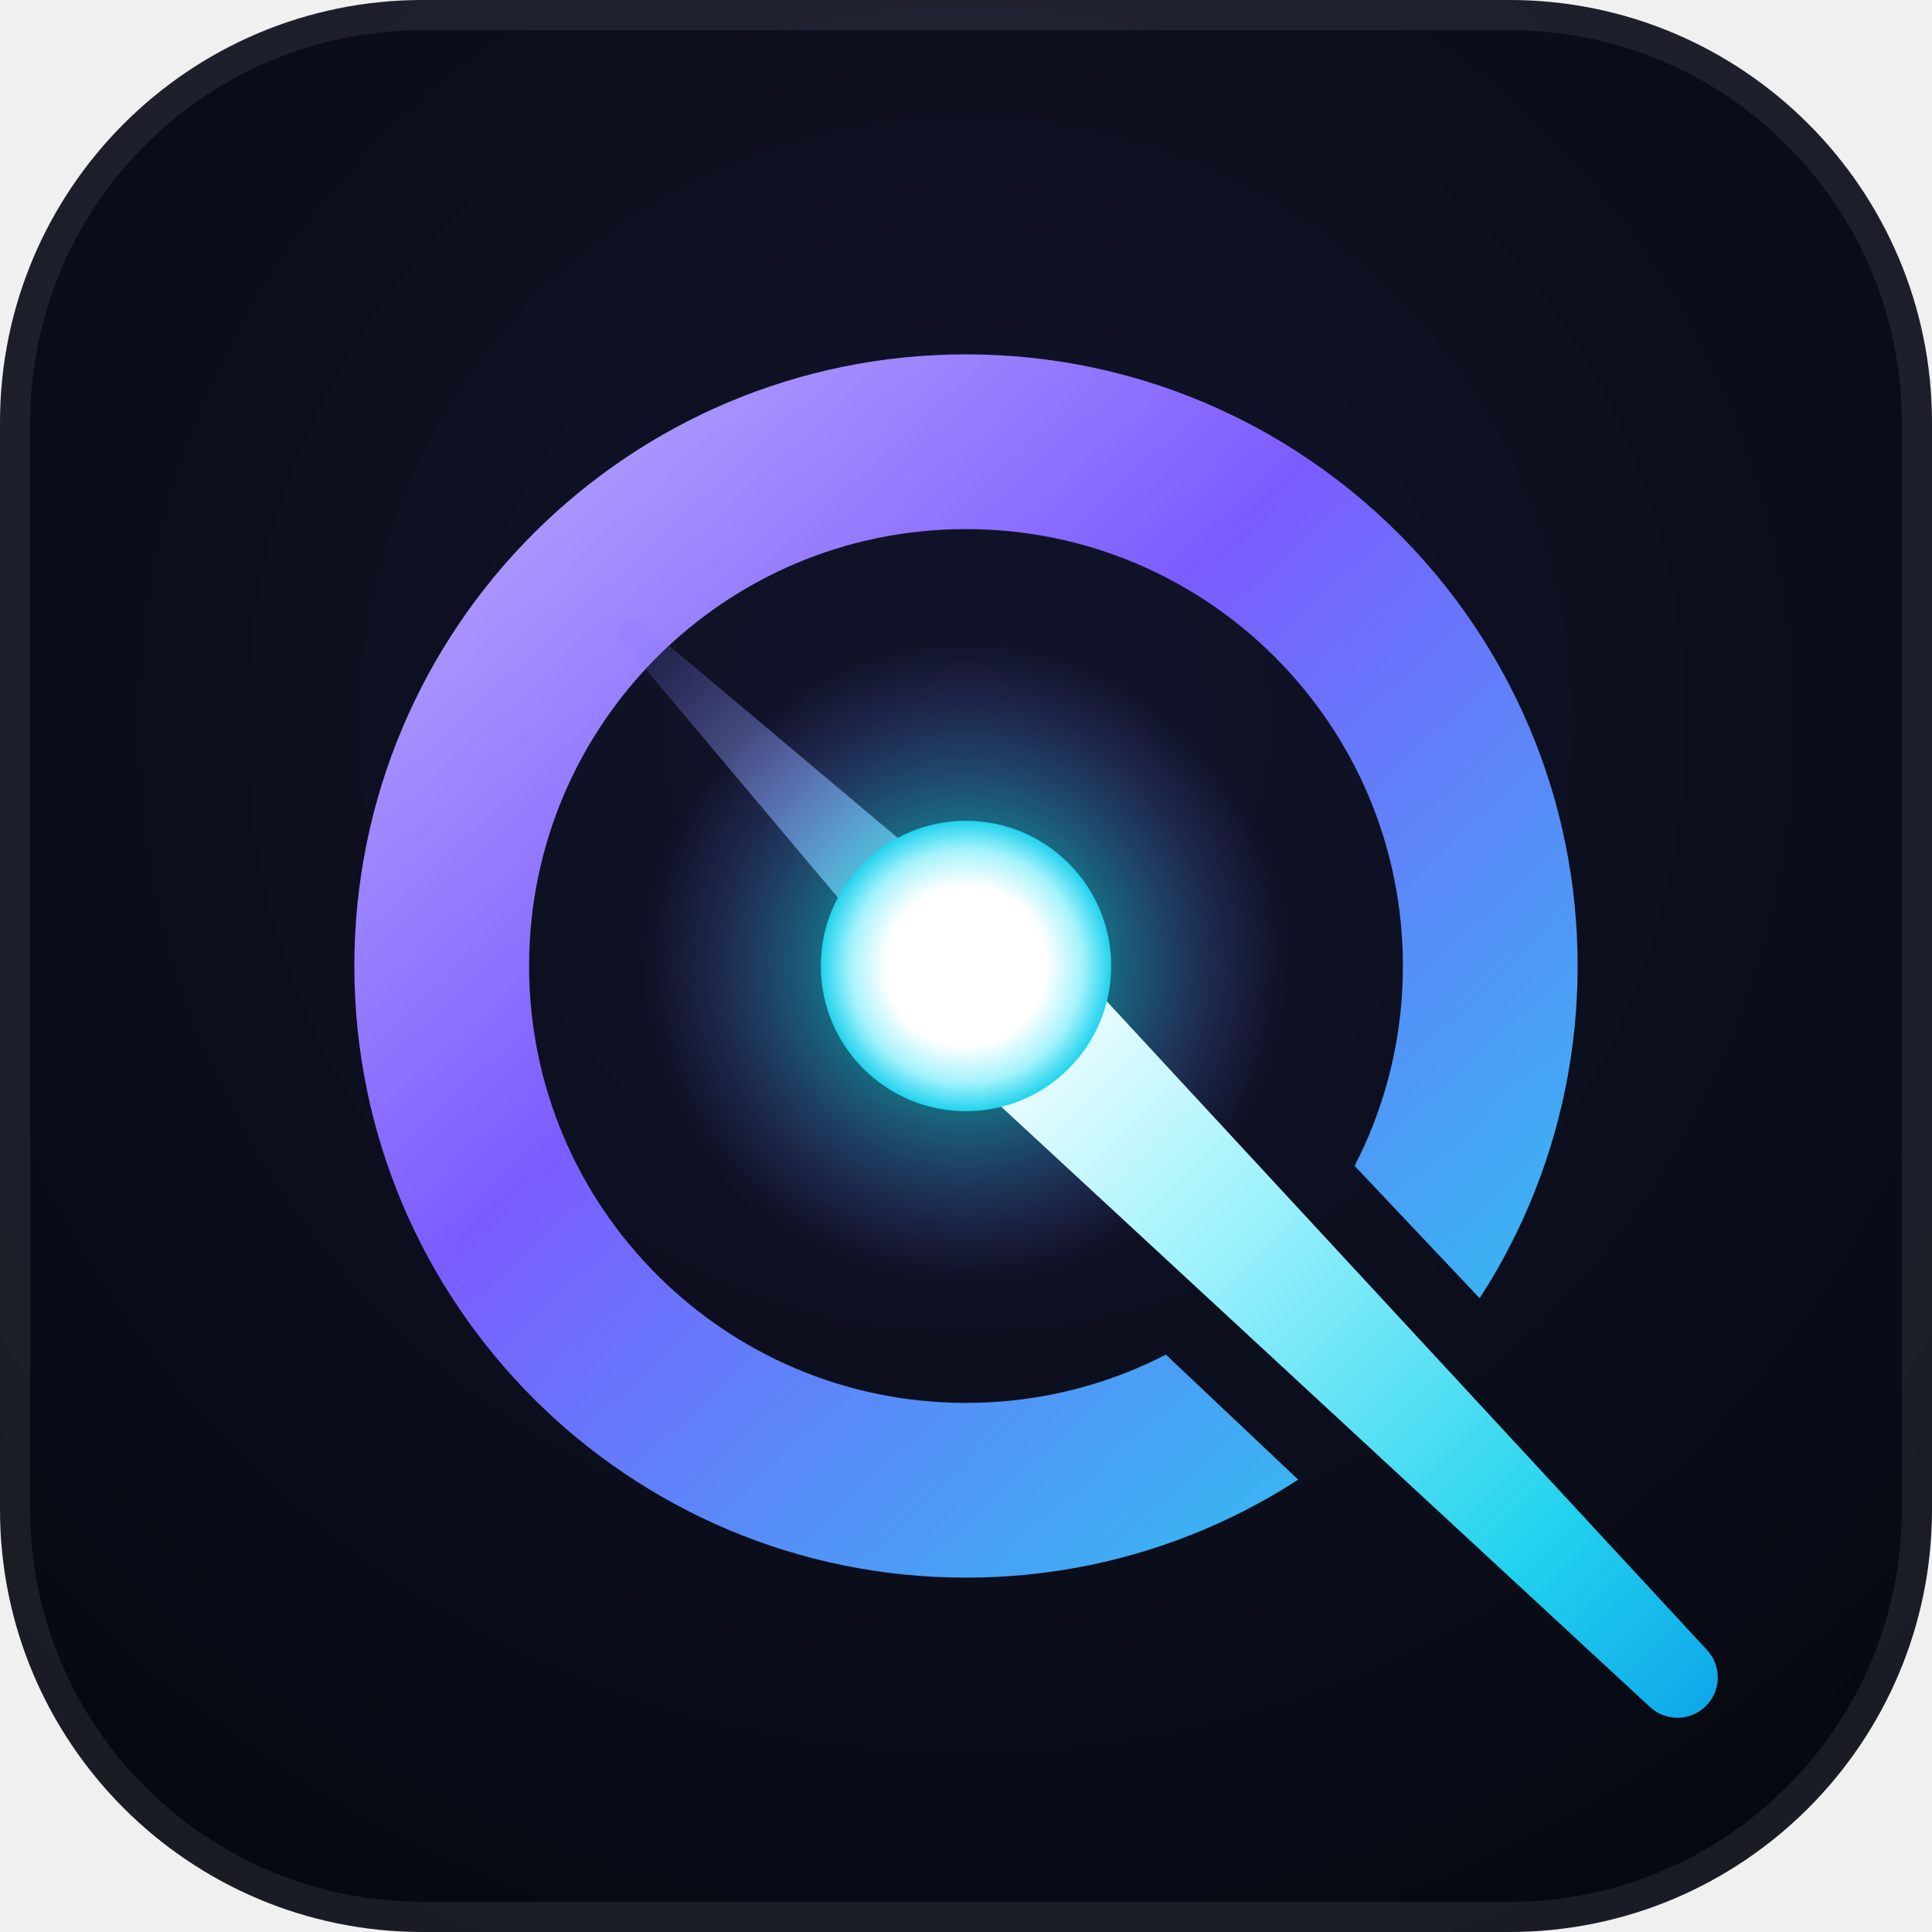
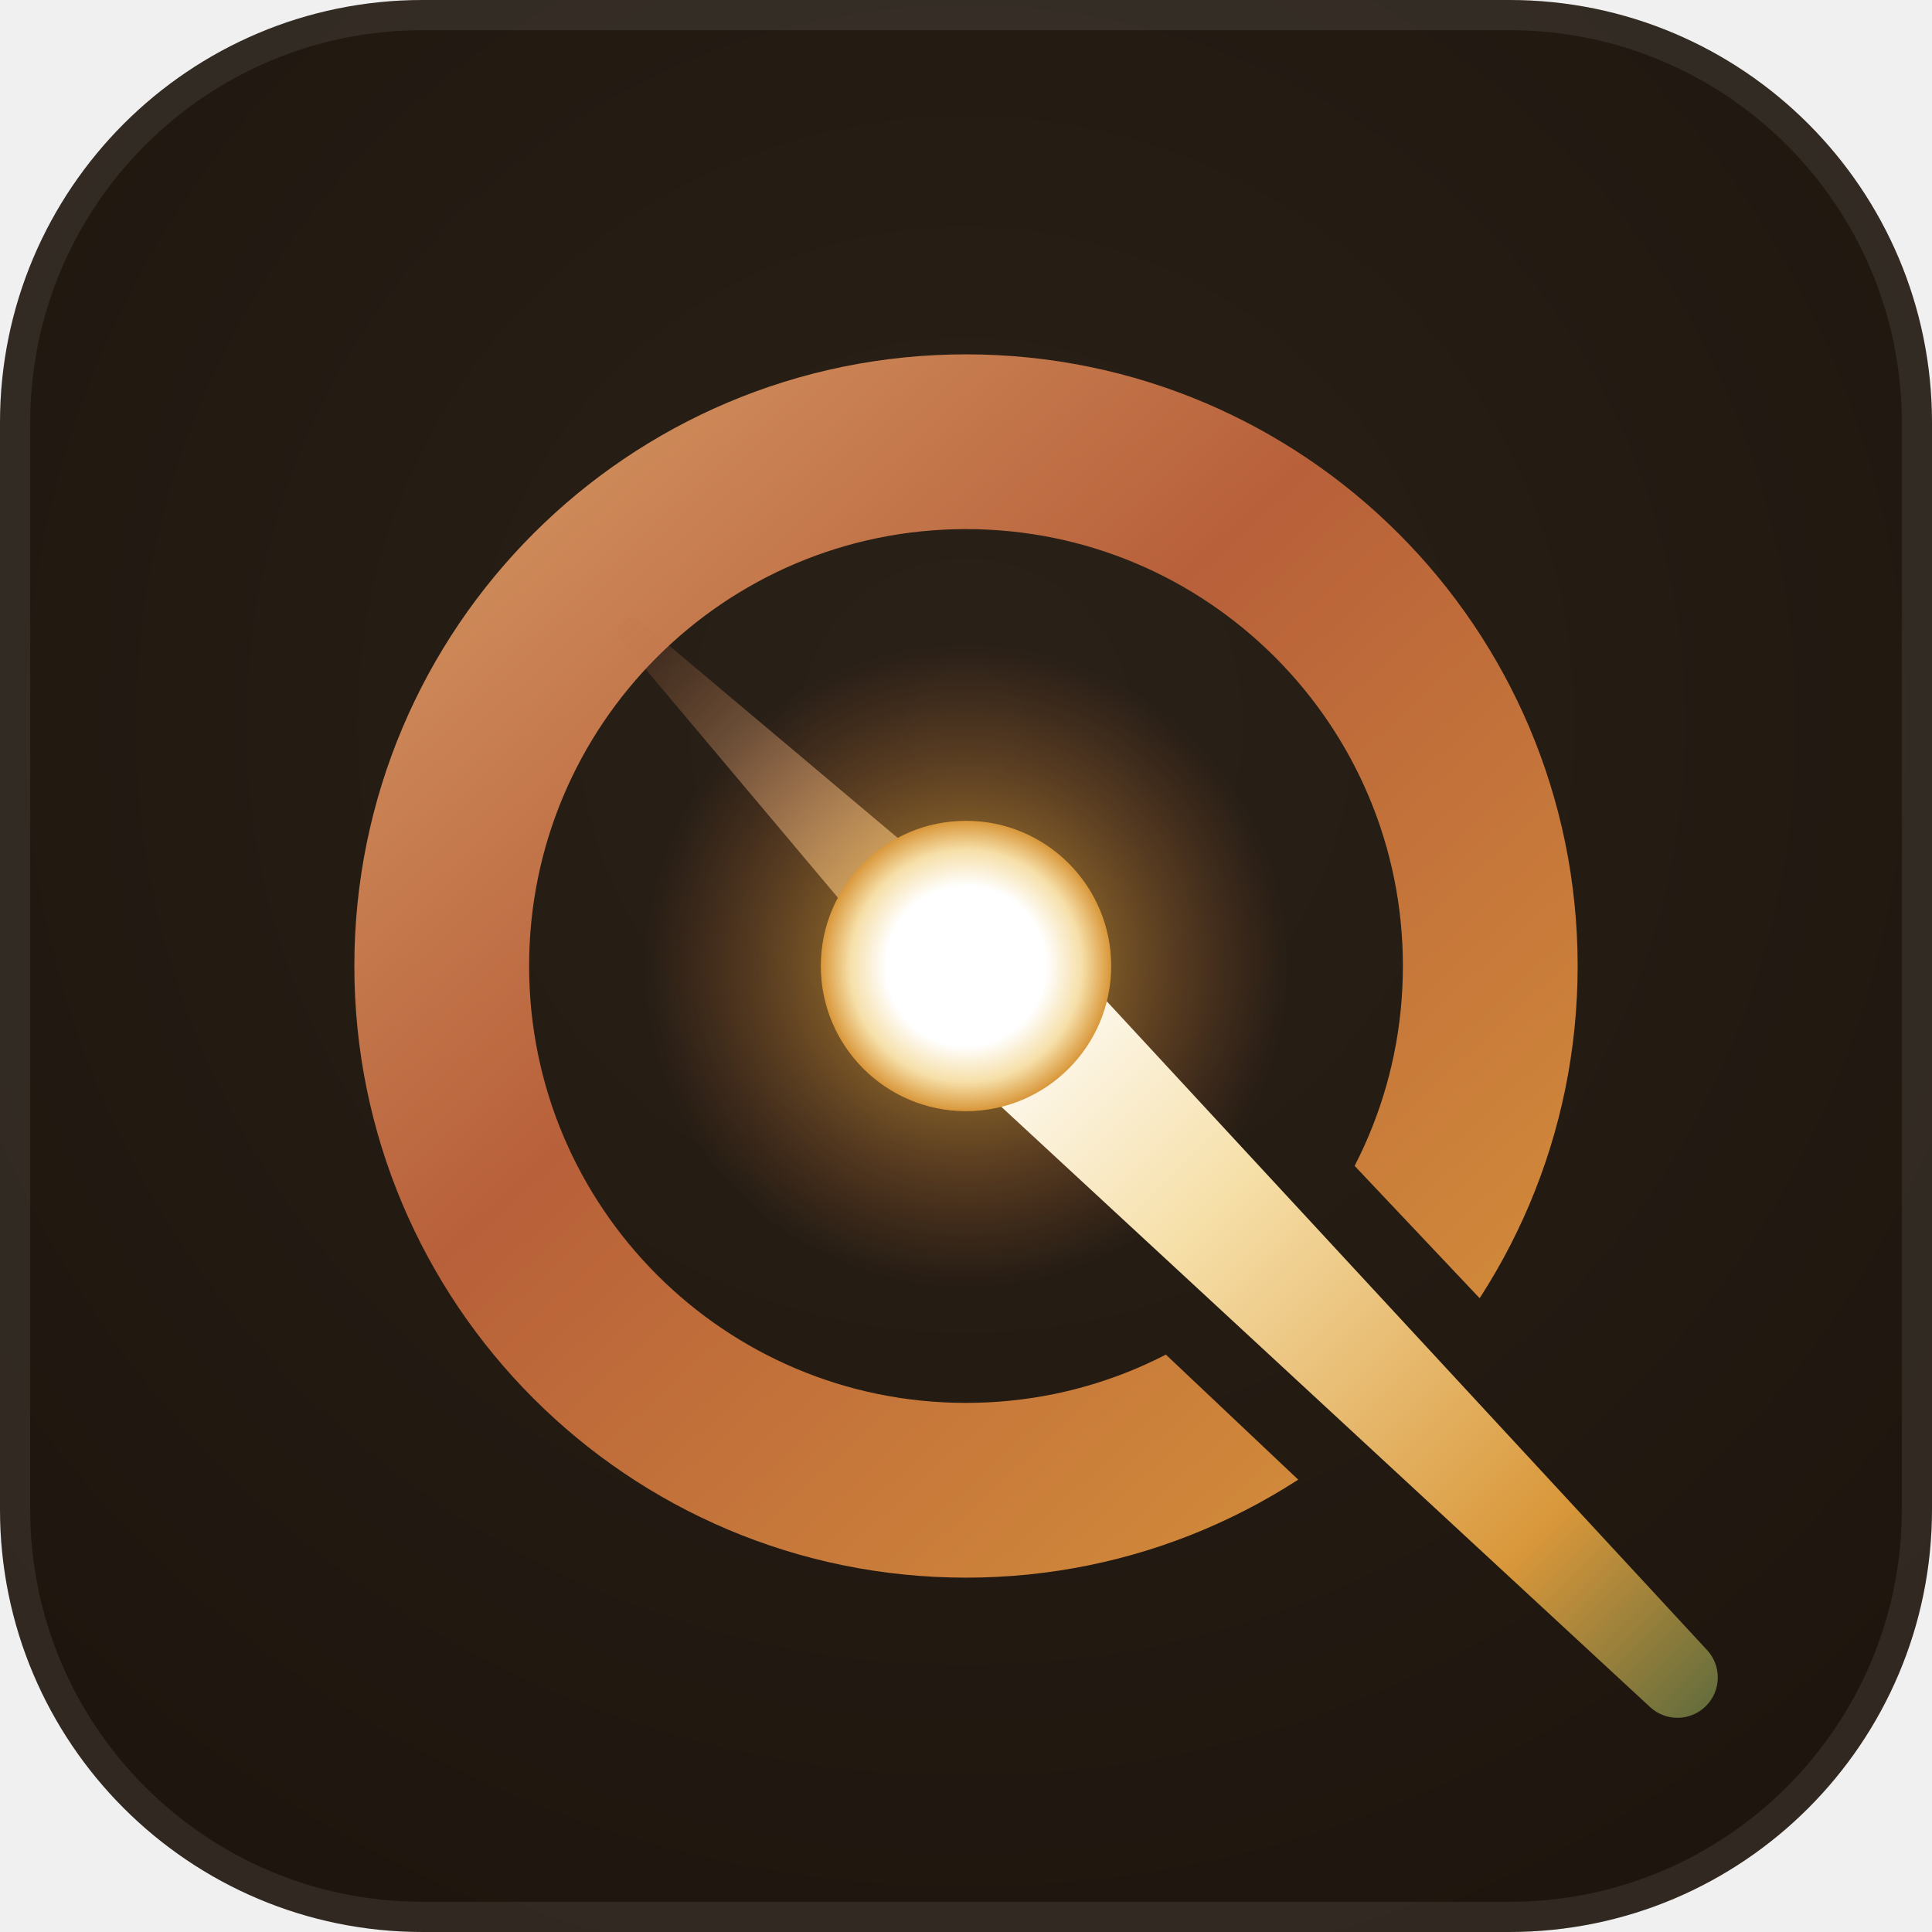
<svg xmlns="http://www.w3.org/2000/svg" viewBox="0 0 64 64" role="img" aria-labelledby="t d">
  <defs>
    <radialGradient id="ic-bg" cx="32" cy="24" r="44" gradientUnits="userSpaceOnUse">
-       <stop offset="0" stop-color="#12152B" />
-       <stop offset="1" stop-color="#070912" />
+       <stop offset="0" stop-color="#2A2118" />
+       <stop offset="1" stop-color="#1E160E" />
    </radialGradient>
  </defs>
  <rect width="64" height="64" rx="14" fill="url(#ic-bg)" />
  <rect x=".5" y=".5" width="63" height="63" rx="13.5" fill="none" stroke="#fff" stroke-opacity=".08" />
  <g transform="translate(3.5 3.5) scale(.890625)">
    <defs>
      <linearGradient id="af-ring" x1="10" y1="8" x2="54" y2="56" gradientUnits="userSpaceOnUse">
-         <stop offset="0" stop-color="#C4B5FD" />
-         <stop offset=".42" stop-color="#7C5CFF" />
-         <stop offset="1" stop-color="#22D3EE" />
+         <stop offset="0" stop-color="#D9A06A" />
+         <stop offset=".42" stop-color="#B8603A" />
+         <stop offset="1" stop-color="#D9973A" />
      </linearGradient>
      <linearGradient id="af-jet" x1="33" y1="33" x2="60" y2="60" gradientUnits="userSpaceOnUse">
        <stop offset="0" stop-color="#fff" />
-         <stop offset=".3" stop-color="#A5F3FC" />
-         <stop offset=".75" stop-color="#22D3EE" />
-         <stop offset="1" stop-color="#0EA5E9" />
+         <stop offset=".3" stop-color="#F6DFA8" />
+         <stop offset=".75" stop-color="#D9973A" />
+         <stop offset="1" stop-color="#5E6B3C" />
      </linearGradient>
      <radialGradient id="af-core" cx="32" cy="32" r="5.4" gradientUnits="userSpaceOnUse">
        <stop offset="0" stop-color="#fff" />
        <stop offset=".55" stop-color="#fff" />
-         <stop offset=".8" stop-color="#A5F3FC" />
-         <stop offset="1" stop-color="#22D3EE" />
+         <stop offset=".8" stop-color="#F6DFA8" />
+         <stop offset="1" stop-color="#D9973A" />
      </radialGradient>
      <radialGradient id="af-glint" cx="47.2" cy="13.6" r="4.4" gradientUnits="userSpaceOnUse">
        <stop offset="0" stop-color="#fff" />
        <stop offset=".45" stop-color="#fff" />
-         <stop offset="1" stop-color="#22D3EE" />
+         <stop offset="1" stop-color="#D9973A" />
      </radialGradient>
      <linearGradient id="af-cjet" x1="31" y1="31" x2="18" y2="18" gradientUnits="userSpaceOnUse">
-         <stop offset="0" stop-color="#A5F3FC" stop-opacity=".95" />
-         <stop offset="1" stop-color="#7C5CFF" stop-opacity="0" />
+         <stop offset="0" stop-color="#F6DFA8" stop-opacity=".95" />
+         <stop offset="1" stop-color="#B8603A" stop-opacity="0" />
      </linearGradient>
      <radialGradient id="af-halo" cx="32" cy="32" r="12" gradientUnits="userSpaceOnUse">
-         <stop offset="0" stop-color="#A5F3FC" stop-opacity=".95" />
-         <stop offset=".45" stop-color="#22D3EE" stop-opacity=".45" />
-         <stop offset="1" stop-color="#7C5CFF" stop-opacity="0" />
+         <stop offset="0" stop-color="#F6DFA8" stop-opacity=".95" />
+         <stop offset=".45" stop-color="#D9973A" stop-opacity=".45" />
+         <stop offset="1" stop-color="#B8603A" stop-opacity="0" />
      </radialGradient>
      <mask id="af-cut" maskUnits="userSpaceOnUse" x="0" y="0" width="64" height="64">
        <rect width="64" height="64" fill="#fff" />
        <path d="M28.18 35.82L59.03 64.97A4.2 4.2 0 0 0 64.97 59.03L35.82 28.18Z" fill="#000" />
      </mask>
    </defs>
    <circle cx="32" cy="32" r="19.5" fill="none" stroke="url(#af-ring)" stroke-width="6.5" mask="url(#af-cut)" />
    <path d="M32.34 29.66L19.85 19.15A0.5 0.5 0 0 0 19.15 19.85L29.66 32.34Z" fill="url(#af-cjet)" />
    <circle cx="32" cy="32" r="12" fill="url(#af-halo)" />
    <path d="M30.95 35.05L57.44 59.56A1.5 1.5 0 0 0 59.56 57.44L35.05 30.95Z" fill="url(#af-jet)" />
    <circle cx="32" cy="32" r="5.4" fill="url(#af-core)" />
  </g>
</svg>
